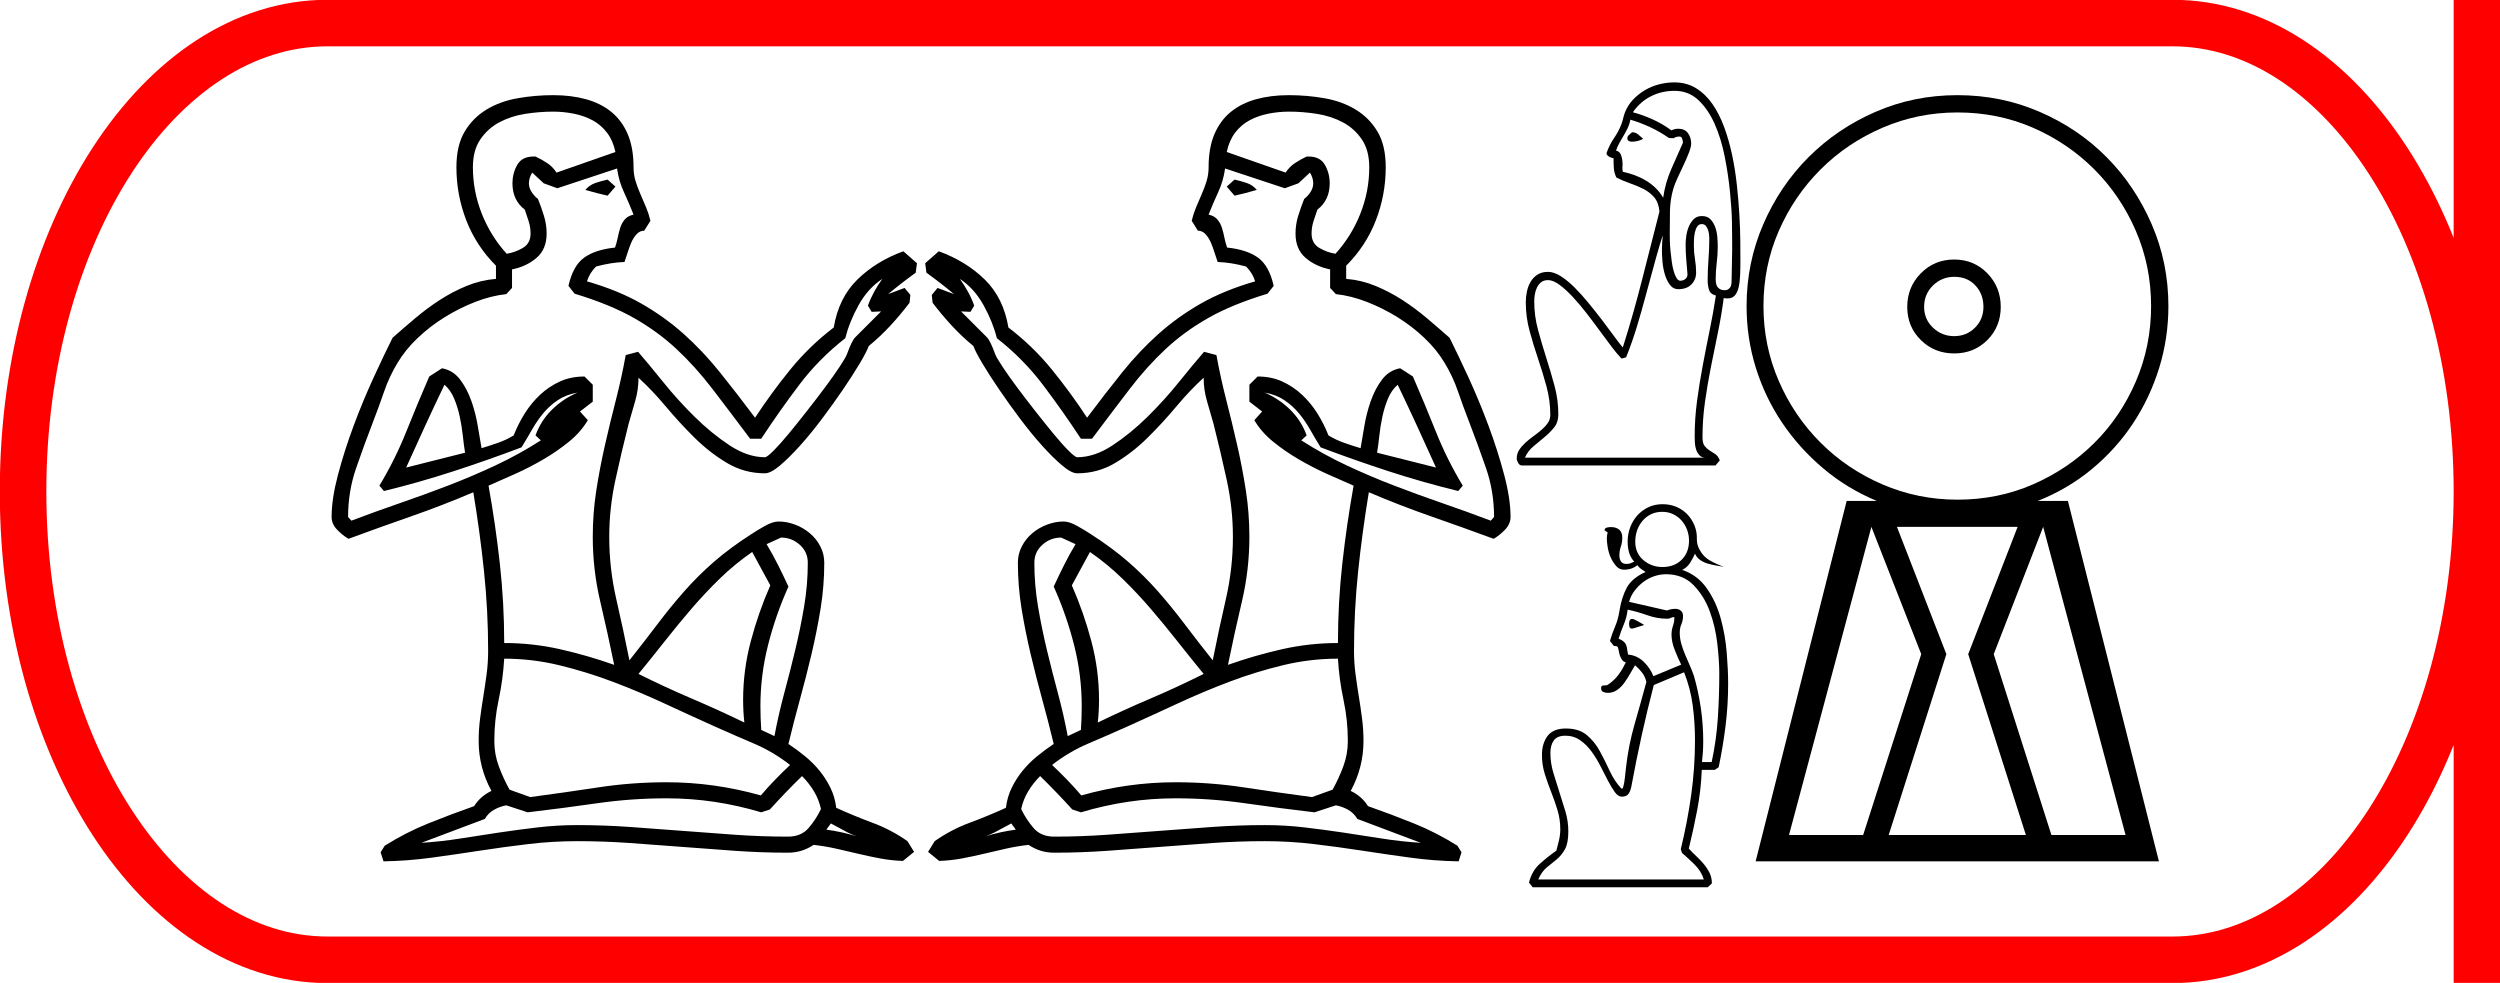
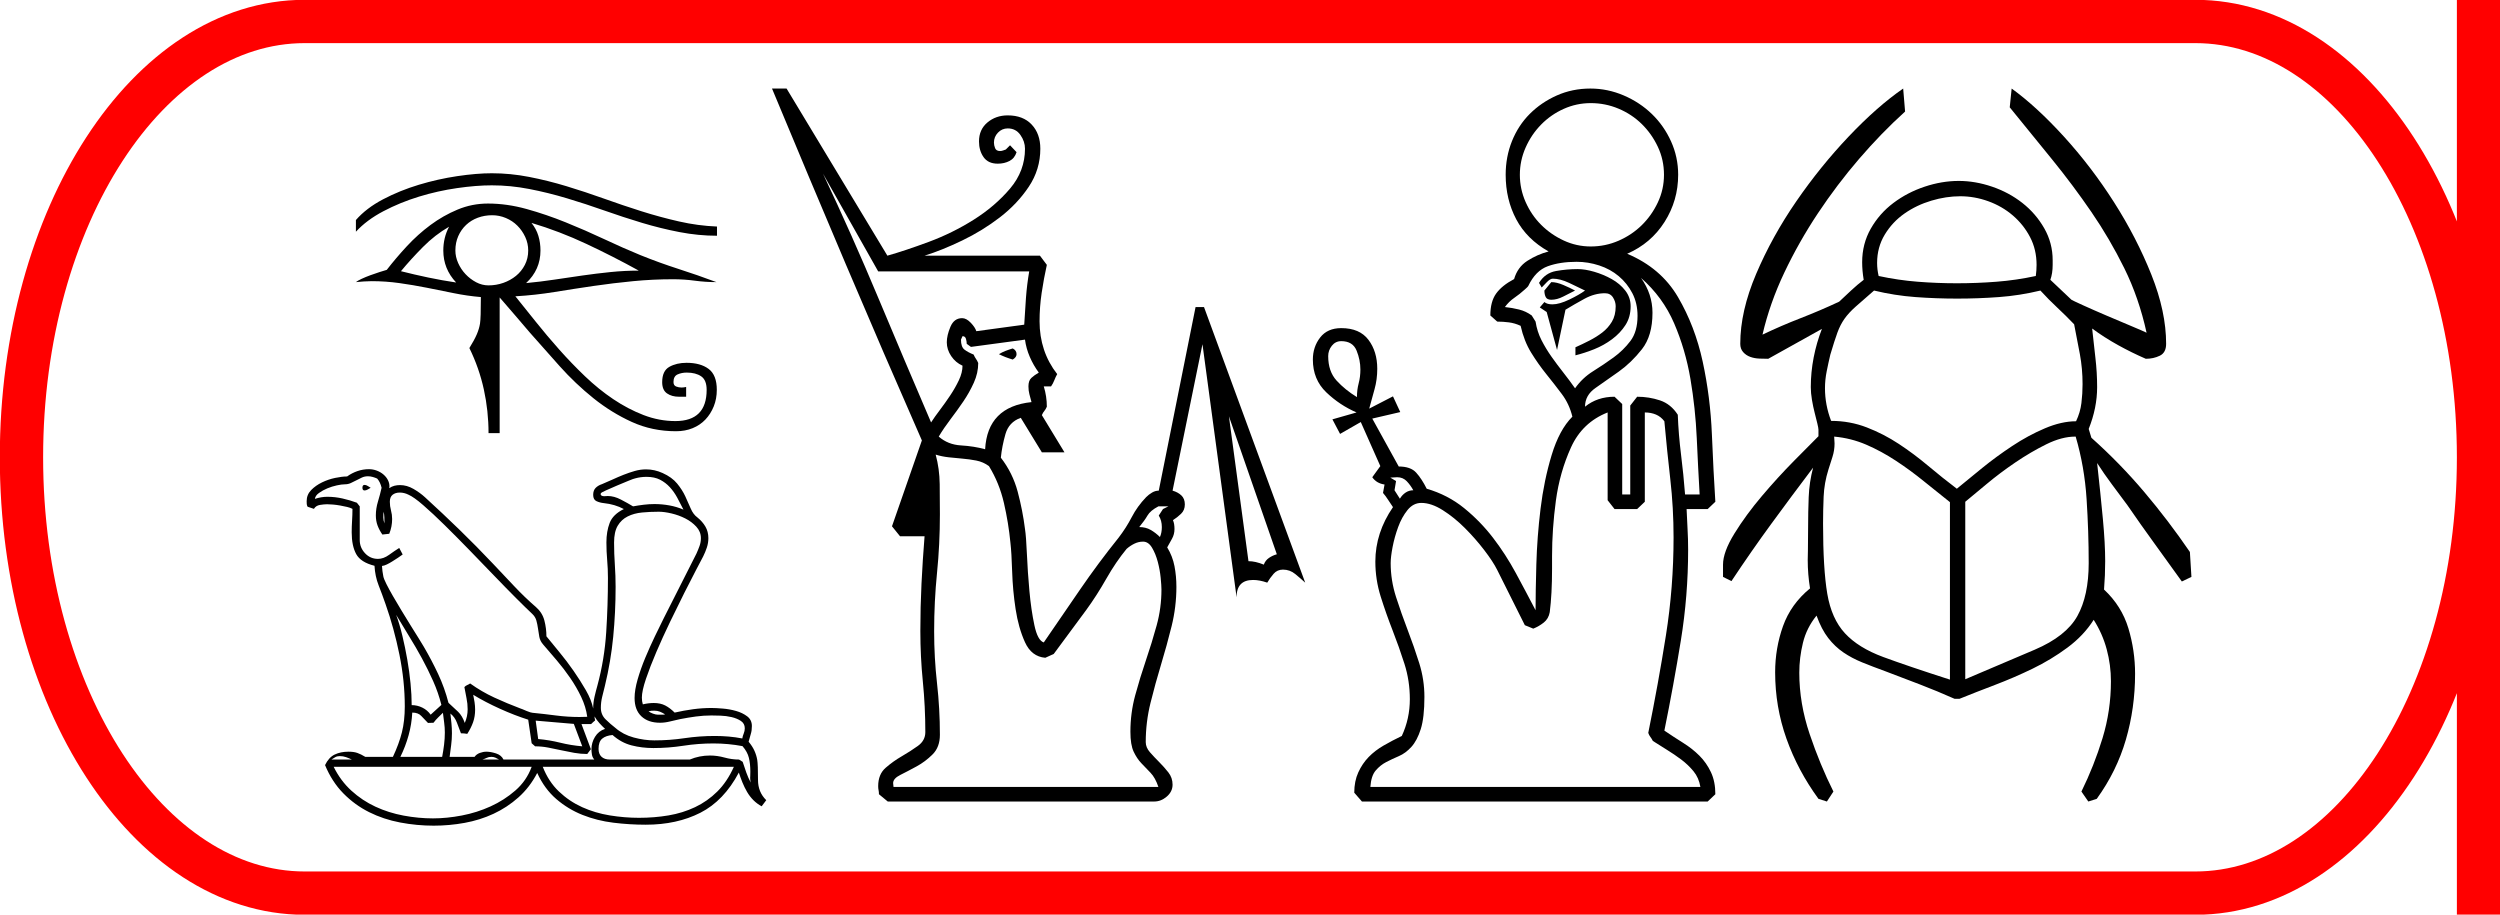
- <svg xmlns="http://www.w3.org/2000/svg" class="document" color="black" style="background: white" viewBox="0 0 6069 2386">
-   <style>.cartouche { color: red }
- .glyph { color: black }</style>
+ <svg xmlns="http://www.w3.org/2000/svg" class="document" color="black" style="background: white" viewBox="0 0 6522 2386">
+   <style>.cartouche { color: red }</style>
  <svg class="line" x="0" y="0">
-     <svg class="cartouche" viewBox="0 0 6069 2386" x="0" y="0">
-       <path stroke="currentColor" stroke-width="113" fill="none" d="M 795 56 A 739 1137 0 0 0 795 2330 h 4479 A 739 1137 0 0 0 5274 56 z M 6013 0 v 2386" />
+     <svg class="cartouche-block" viewBox="0 0 6522 2386" x="0" y="0">
+       <path class="cartouche" stroke="currentColor" stroke-width="113" fill="none" d="M 795 56 A 739 1137 0 0 0 795 2330 h 4932 A 739 1137 0 0 0 5727 56 z M 6466 0 v 2386" />
      <svg x="795" y="169">
-         <svg data-gardiner="A1" data-text="𓀀" class="glyph" x="0" y="0">
-           <g transform="translate(1441, 0) scale(-1, 1) translate(721, 0)">
-             <path fill="currentColor" d="M278 1748q15 -27 26 -56.5t11 -61.5q0 -51 -10.5 -100t-13.5 -100q-68 0 -134 16t-129.5 40t-126 53t-122.5 56q-47 21 -94 41t-88 52q19 18 36.5 36t34.5 38q113 -32 229 -32q84 0 166 12.5t165 23.5zM-333 1603q1 -14 1.5 -29t0.5 -29q0 -75 -18.5 -148t-49.5 -142 q12 -26 25 -52t28 -51l-35 -16q-26 0 -45.5 17.5t-19.5 43.5q0 54 9 107t21.5 105t26.5 104t24 105zM-292 1585q64 -31 128.5 -58.5t128.5 -59.5q-32 -39 -63.5 -79t-64.5 -78.5t-69.5 -74t-78.5 -64.5l-44 81q29 66 47.5 136t18.5 142q0 28 -3 55zM-333 896 q-44 -67 -92 -130.5t-112 -113.5q-10 -40 -32.5 -80.5t-57.5 -63.5q11 15 20 31.5t15 33.5l-9 15l-23 -1l63 63q8 8 20 41q3 8 17.5 30t35 49.5t44 57.5t44.5 55.5t37 41.5t21 16q42 0 86 -29t85 -69.5t76 -84t61 -73.5l30 8q10 55 24 109.5t26.5 109.5t21 110t8.5 112 q0 80 -18 156.5t-34 154.5q65 -23 131.5 -38t135.5 -15q0 -97 10.5 -192t27.5 -190q-30 -13 -64.5 -28.5t-68 -35t-62.5 -43t-46 -52.5l19 -21l-31 -24v-41l20 -20q33 0 59.5 12t48 32t37.5 45.5t27 53.5q18 11 38 18t40 13q4 -22 9 -53t15.5 -61t27.5 -52.5t44 -27.5l31 20 q29 67 56 134.5t65 130.5l-11 13q-86 -21 -169 -48t-165 -58q-13 -21 -25.5 -43t-27.5 -40t-35 -31.5t-48 -18.5q35 15 62 41.5t40 62.5l-13 12q53 34 109.5 60.5t115 49t118 43t117.5 42.5l8 -9q0 -62 -19.5 -118.5t-41.5 -113.5q-14 -36 -26.5 -72.5t-32.5 -69.5 q-19 -32 -49 -60.5t-65.5 -50.5t-74 -37t-75.5 -19l-14 -15v-45q-35 -7 -59.5 -28t-24.5 -59q0 -22 6.5 -43t14.5 -41q9 -7 15.5 -17t6.5 -21q0 -13 -8 -26l-28 26l-33 12l-145 -48q-4 30 -16.5 57t-23.5 55q14 3 21.5 12t11 20.5t6 24t6.5 23.5q48 5 75 24.5t38 68.5 l-15 19q-86 26 -144 59t-103.5 75.5t-86.5 96t-92 121.5h-27zM529 966q-23 -51 -46 -101t-47 -100q-15 13 -23.5 33.5t-13.5 43.5t-7.5 46.5t-5.5 41.5zM164 250q9 -14 22.5 -23t28.5 -16h5q28 0 39.5 20.5t11.5 44.5q0 41 -30 64q-5 14 -9.5 28.5t-4.5 29.5q0 24 19 35 t39 14q39 -43 60.5 -97.5t21.5 -112.5q0 -41 -18 -67.5t-46 -41.5t-62.5 -20.5t-68.5 -5.5q-25 0 -50 5t-45.5 16t-35 30t-20.5 47zM-491 1845l-11 -15q-20 11 -41 22q-10 5 -21 9q36 -11 73 -16zM-354 1796q-38 -42 -78 -81q-17 17 -29 37t-17 43q12 25 30 46t50 21 q64 0 128 -4.5t128 -9.5t128 -9.5t128 -4.5q48 0 95 5.5t94 12.5t94 14.5t95 10.5l-154 -58q-8 -14 -22 -22t-30 -11l-52 17q-85 -10 -168.5 -22t-168.5 -12q-59 0 -116 8.5t-114 25.5zM-704 1899l16 -26q40 -28 84.5 -44.5t88.5 -36.5q3 -26 14 -48.5t26.5 -41.5t35 -35 t40.5 -30q-13 -54 -28 -108.5t-28 -109.5t-22 -110t-9 -112q0 -21 9.5 -39.5t25.5 -32t36 -21t40 -7.5q14 0 33.5 11t31.5 19q53 34 92 68t72 71.5t64 78.5t69 89q15 -75 32 -149t17 -151q0 -69 -15 -138t-32 -136q-8 -28 -16 -55.5t-8 -56.5q-33 30 -66.5 70t-70 76 t-78.5 61t-92 25q-14 0 -36.5 -19t-49 -48.5t-53.5 -65.5t-50.5 -70.5t-40.5 -63t-22 -42.5q-28 -23 -52.5 -49.5t-46.5 -55.5l-2 -19l14 -17l40 15q-31 -26 -67 -52l-3 -23l33 -29q66 24 111.5 68.5t57.5 116.5q59 45 105 101.5t86 117.5q45 -60 86 -111t87.5 -92.5 t102.5 -73.5t132 -54q-6 -20 -22 -36q-37 -10 -69 -11q-3 -8 -7 -21t-9 -25t-13 -21t-19 -9l-15 -24q4 -17 10.5 -32.5t13.5 -31.5t12 -32t5 -34q0 -47 14 -80t39.5 -54t61.5 -31t80 -10t86.5 7.5t75.5 27.5t53 53.5t20 86.5q0 67 -24 129t-72 110v32q37 3 71 17t65 34 t60 44.5t55 47.5q20 40 46 96.5t48.5 117t38 119t15.5 102.5q0 17 -13.5 31t-27.5 22q-76 -28 -152 -54.5t-151 -58.5q-16 96 -26 192t-10 193q0 28 3.5 55t8 54.5t8 54.5t3.5 55q0 64 -31 121q27 13 42 37q57 20 111.5 42t105.5 54l10 16l-7 22q-59 -1 -117.5 -9t-117 -17 t-117.5 -16t-118 -7q-64 0 -128 4.5t-128 9.5t-128 9.5t-128 4.5q-34 0 -62 -19q-27 3 -54 9t-54 12.5t-54 11.5t-55 6zM21 284l19 -17q14 3 29 8t25 17q-14 4 -27 7.5t-27 6.5z" id="A1" />
-           </g>
-         </svg>
-         <svg data-gardiner="A1" data-text="𓀀" class="glyph" x="1441" y="0">
-           <g transform="translate(721, 0)">
-             <use href="#A1" />
-           </g>
-         </svg>
-         <svg class="subdivision" viewBox="0 0 1106 4096" width="553" height="2048" x="2882" y="0">
-           <svg data-gardiner="B1" data-text="𓁐" class="glyph" x="0" y="0">
-             <g transform="translate(553, 0)">
-               <path fill="currentColor" d="M-34 1403q-19 -19 -46 -54.5t-58 -78t-65 -86.5t-67.5 -80t-64.5 -59t-56 -23q-20 0 -33 10t-20.5 25.5t-10.5 33.5t-3 34q0 71 18.5 139t40 135.5t40 135.5t18.5 139q0 38 -20.5 63.5t-47.5 47.5t-54 45t-40 54h875q-17 0 -27 -11q-11 -11 -16.5 -27t-6.5 -34t-1 -31 q0 -87 11.5 -172.5t27.5 -171t33.5 -170.5t30.5 -170q-27 -7 -33.5 -28.5t-6.5 -44.5q0 -51 4 -102.5t4 -102.5q0 -9 -1.5 -20.5t-5.5 -22.5t-11 -18.5t-19 -7.5q-14 0 -22 12.5t-11.5 30t-4 35t-0.5 27.5q0 33 5.5 65.5t5.5 65.5t-22.5 56.5t-63.5 23.5q-26 0 -42 -22 t-24.5 -52t-11 -61.5t-2.5 -50.5t1 -38t3 -38q-24 73 -84 298q-20 75 -42.5 149t-51.5 146zM-28 496q29 6 57.5 16.5t54.5 26t47.5 36.5t36.5 47q10 -71 38.5 -137t57.5 -130q0 -8 -3.5 -19t-13.5 -11q-17 0 -28 8l-23 -1q-43 -30 -90 -52t-97 -37q-4 21 -12.5 39.5 t-40.5 72.5q-10 18 -17 38q16 4 22 16.5t8 26.5t2 27q0 3 -0.5 6t-0.5 6q0 12 2 21zM503 878v-42q0 -35 -1 -95.5t-9.5 -146.5t-26 -173.5t-49 -158t-79 -115t-115.5 -44.5q-62 0 -114.5 26.5t-87.5 77.5q51 14 98 35.5t89 52.5q16 -8 33 -8q32 0 47.5 21.5t15.5 50.5 q0 16 -11 44.5t-26 60t-29 62t-20 50.5q-16 54 -17 110.5t-1 112.5q0 12 0.5 33.5t3 46.5t6 51.5t9.5 47.5t14 34t18 13h2q15 -1 24 -9.5t9 -20.5v-2q-3 -37 -6 -72.5t-3 -72.5q0 -18 3.5 -42t12.5 -45t24 -35.5t39 -14.5q27 0 42 16t23 38.5t10 48t2 45.5q0 40 -5 79.5 t-5 79.5q0 6 1 15t5 17.5t13.5 14.5t25.5 6q12 0 21.5 -9t10.5 -29zM-518 1922q-11 0 -18 -12.5t-7 -21.5q0 -23 12 -41.5t30 -35t39.5 -32t39.5 -31t30 -33t12 -38.5q0 -71 -18.5 -139t-41 -134.5t-41 -134.5t-18.5 -139q0 -26 5.5 -52.5t18 -47.5t33 -34.5t51.5 -13.5 q29 0 62 21t67 55t68 75.5t65 82t57 76.5t44 57q52 -164 93.5 -328.5t84.5 -331.5q-4 -44 -25.5 -69t-52 -40.5t-65.5 -27.5t-66 -28q-11 -22 -12.5 -46t-1.5 -48q-14 -2 -24 -9t-10 -14q0 -3 2 -7q13 -36 34.5 -67.5t35.5 -66.5q5 -14 8.5 -28.5t8.5 -28.5q14 -36 39.5 -63 t57.5 -46t69 -28.5t74 -9.5q60 0 106 28.5t79.5 77t57 112.5t38.5 135.5t23 146t12 143t4.5 128t0.5 100.5q0 36 -1.5 68.5t-7.5 57t-18.5 38.5t-35.5 14q-4 0 -8.5 -0.5t-9.5 -1.5q-11 85 -28.5 169t-34 167.5t-28.5 168t-12 171.5q0 29 10 42t23.5 21.5t28 18t22.5 30.5 l-21 25h-940zM17 304q17 0 30 11t24 21q-26 14 -55 14q-8 0 -15 -3.5t-7 -13.5q0 -3 1 -5.5t2 -5.5z" id="B1" />
+         <svg class="subdivision" viewBox="0 0 2418 4096" width="1209" height="2048" x="0" y="0">
+           <svg data-gardiner="D10" data-text="𓂀" class="glyph" x="257" y="0">
+             <g transform="translate(952, 0)">
+               <path fill="currentColor" d="M-486 969q0 -67 30 -124q-73 42 -136 105.5t-115 126.5q71 18 142.5 33t145.5 26q-67 -71 -67 -167zM-250 1151q40 0 77 -13t66 -36.5t46.5 -57.5t17.5 -75q0 -37 -15.5 -70.5t-41 -59t-60 -40t-71.5 -14.5q-40 0 -75 13t-61 37.5t-41 58.5t-15 75q0 33 14.5 65.5 t38.5 58t55 42t65 16.5zM21 969q0 100 -75 170q75 -7 147.5 -18t146 -21.5t147 -18t147.5 -7.5q-134 -74 -273.5 -139.5t-286.5 -109.5q25 31 36 67.5t11 76.5zM-250 1922q0 -116 -24.5 -228t-75.5 -216q26 -42 38.5 -71t17 -56.5t4.5 -138.5q-71 -6 -142 -20.5 t-141.5 -28.5t-142 -24t-144.5 -10q-20 0 -40.5 1.5t-41.5 3.5q10 -8 30.5 -17.5t45 -18.5t48 -16.5t37.5 -11.5q48 -62 105 -123.5t123 -110.5t141.5 -80.5t158.5 -31.5q99 0 201.5 28.5t204 69.5t200.5 87.5t189 83.5q99 40 198.5 72t198.5 69q-57 0 -113 -7.5t-113 -7.5 q-105 0 -208.5 10t-206.5 25q-102 15 -203.5 31.5t-204.5 22.5q50 62 107.5 134t121.5 144t134.5 139.5t147 119t158 83t166.5 31.5q163 0 163 -163q0 -51 -28.5 -70.5t-75.5 -19.5q-26 0 -47.5 9.5t-21.5 39.5q0 18 13.5 23.5t28.5 5.5q11 0 24 -3v51h-37q-38 0 -63 -17.5 t-25 -58.5q0 -59 37.5 -80t89.5 -21q73 0 115.5 32t42.5 109q0 47 -16 86.5t-43.5 68.5t-66.5 45t-87 16q-124 0 -230.5 -48.5t-200.5 -124t-175.5 -166.5t-154.5 -174q-40 -47 -79.5 -93t-79.5 -92v708h-58zM-942 810q54 -62 141.5 -108t187 -76t200.5 -45t180 -15 q97 0 194.5 19t195 48.5t195 64.5t195.5 66t197 53.5t198 26.5v48q-97 0 -195.5 -19t-196.5 -48.5t-195.5 -64t-196 -64t-196.5 -48.5t-195 -19q-81 0 -181.5 14.5t-198.5 44.5t-185.5 76t-143.5 107v-61z" id="D10" />
            </g>
          </svg>
-           <svg data-gardiner="C1" data-text="𓁚" class="glyph" x="59.5" y="2048">
-             <g transform="translate(494, 0)">
-               <path fill="currentColor" d="M253 1737q32 -131 50.5 -262.5t18.5 -267.5q0 -85 -11 -168t-42 -161l-147 62q-32 123 -59 245.5t-50 247.5q-4 21 -13.5 35t-33.5 14q-17 0 -33 -22t-33 -54.5t-36.5 -71t-43.5 -71.5t-55.5 -55t-71.5 -22t-56.5 23t-16.5 60q0 49 14 96t29.5 94.5t29.5 94.5t14 97 q0 57 -16.5 86.5t-40 49t-48 39t-41.5 58.5h804q-13 -41 -44 -71.5t-62 -57.5zM-3 792q44 4 76 35t47 70l135 -56q-15 -30 -31 -70.5t-16 -74.5q0 -23 7 -43t7 -43q-10 0 -17.5 4t-17.5 4q-49 0 -96.5 -17t-95.5 -27q-4 37 -18.5 71.5t-25.5 69.5q17 7 25 14t11.5 16t5 20.5 t4.5 26.5zM403 1314q23 -107 30 -214t7 -215q0 -61 -9.5 -145t-37 -158.5t-79 -127t-133.5 -52.5q-29 0 -58 10t-53 28.5t-42 42.5t-26 53l184 42q19 -8 41 -8q15 0 26 9t11 25q0 22 -8 40.5t-8 40.5q0 28 7.5 54.5t18.5 52.5t22.5 52t20.5 52q22 77 33.5 156.5t11.5 159.5 q0 27 -1.5 51.5t-4.5 50.5h47zM32 244q0 56 39.5 89.5t92.5 33.5q58 0 93.5 -35.5t35.5 -92.5q0 -28 -9.5 -53t-26.5 -44.5t-41 -31t-53 -11.5q-30 0 -54 11.5t-41.5 32t-26.5 46.5t-9 55zM-466 1922l-18 -23q14 -56 51.5 -90t81.5 -65q7 -26 13 -51.5t6 -52.5 q0 -48 -13.5 -92.5t-30.5 -87.5t-31 -87.5t-14 -92.5q0 -57 27.5 -93t88.5 -36q64 0 102 32t63 78t48 96t57 86l7 -2q7 -24 9.5 -49.5t5.5 -50.5q12 -107 41.5 -210t57.5 -206q-6 -26 -21 -45.5t-34 -35.5q-11 18 -24 41t-28 44t-35 35t-45 14q-12 0 -22.5 -4.5t-10.5 -19.5 q0 -11 11 -12t18 -1q32 -20 54 -49t37 -63q-10 -1 -17 -10t-11 -20.5t-6 -23.5t-5 -20l-7 -4l-12 -1l-19 -24q11 -37 25.5 -71t20.5 -74q11 -68 36 -114t91 -76q-11 -7 -21.5 -14.5t-18.5 -18.5q-26 22 -65 22q-22 0 -37.5 -17.5t-26 -40.5t-15 -49t-4.5 -43t4 -31l-15 -10 q0 -11 11 -13.5t19 -2.5q26 0 41 12.5t15 39.5q0 23 -7 43t-7 43q0 18 8 29.5t27 11.5q11 0 20 -3.5t17 -7.5q-18 -20 -25 -44.5t-7 -52.5q0 -37 12.5 -70t34.5 -57.5t53 -39.5t69 -15q54 0 95.5 28t61.5 79q10 27 10 54v9q0 28 14 52q18 34 50.5 52t66.5 30 q-18 -3 -38.5 -6.5t-40.5 -9.5t-36.5 -17.5t-24.5 -30.5q-10 23 -24 45t-38 34q74 25 119 89t67.5 145t29.5 166.5t7 151.5q0 103 -12.5 204.5t-33.5 201.5l-19 13h-63q-4 99 -22 193.5t-41 188.5q16 18 36 36.5t37 39t28 43t11 50.5l-20 19h-850zM17 666q-11 0 -13 -8 t-2 -17q0 -8 3 -15t12 -7q8 0 29 12t29 17q-3 2 -12 4.5t-18 5.5t-17 5.5t-11 2.5z" id="C1" />
+           <svg data-gardiner="G16" data-text="𓅒" class="glyph" x="0" y="2048">
+             <g transform="translate(1209, 0)">
+               <path fill="currentColor" d="M-1070 1577h107q-15 -7 -30.5 -12.5t-32.5 -5.5q-14 0 -23.5 5.5t-20.5 12.5zM-492 1563q6 -31 10 -63.5t4 -63.5q0 -26 -3.5 -51.5t-6.5 -51.5q-12 12 -25 24.5t-24 27.5l-29 1q-19 -19 -35 -36.5t-47 -17.5q-3 60 -19 118t-43 113h218zM-282 1577h87q-10 -6 -19.5 -10 t-20.5 -4q-14 0 -24 5t-23 9zM-323 1563q10 -14 27.5 -20.5t34.5 -6.5q22 0 50 9t39 32h474q-10 -11 -12.5 -25.5t-2.5 -28.5q0 -34 18.5 -64.5t52.5 -41.5q-15 -14 -29.5 -30t-25.5 -35q0 7 3 21q-5 4 -10 8.5t-11 10.5h-50l49 131l-19 25q-34 0 -68 -6t-68 -13.5t-68 -14 t-68 -6.5l-18 -16l-18 -123q-70 -22 -147.5 -57t-139.5 -73q4 19 7 38.5t3 39.5q0 35 -10.5 65t-30.5 61q-17 -3 -33 -3q-10 -26 -21 -55.5t-34 -47.5q3 26 5.5 51.5t2.5 51.5q0 31 -4 61.5t-8 61.5h130zM9 1470q58 5 114.5 19t115.5 19l-44 -117l-199 -17zM634 1343h26 q6 0 11 -2q-15 -9 -27.5 -14t-28.5 -5q-8 0 -15.5 0.5t-14.5 2.5q8 7 23 12.5t26 5.5zM-496 1292q-16 -64 -43 -124.5t-58.5 -118.5t-66.5 -114.5t-68 -112.5q18 49 32.5 109.5t25.5 123.5t17 124.5t6 113.5q29 0 55.5 13t43.5 37zM-922 432q0 39 27.5 68.5t67.5 29.5 q29 0 58 -21t53 -36l18 34q-9 7 -23.5 16.5t-29.5 19t-29.5 16.5t-25.5 8q1 14 2.5 27t4.5 27q2 12 16 40t34.5 63.5t45 76t47.5 77.5t41.5 66.5t26.5 43.5q41 70 75 142.5t54 150.5q29 26 50.5 47t34.5 58q15 -34 15 -71q0 -30 -6 -58.5t-11 -57.5q6 -7 14.5 -10.5 t15.5 -8.5q60 43 126 73.5t135 56.5q4 1 13.5 5t20 8.5t19 7t11.5 2.5q61 6 122 14t123 8q11 0 20.5 -0.5t20.5 -0.5q-7 -52 -31.5 -103.5t-57.5 -99.5t-70.5 -92t-69.5 -81q-17 -19 -21 -41t-7 -44t-8.5 -41.5t-21.5 -34.5q-30 -28 -82.5 -80.5t-115 -117.5t-130.5 -135 t-129.5 -130.5t-111 -103.5t-77.5 -55q-22 -11 -45 -11t-37.5 11.5t-14.5 36.5q0 23 6 45t6 45q0 40 -15 77l-36 4q-16 -23 -25 -47t-9 -53q0 -36 11 -72t19 -72q-7 -30 -23 -48q-11 -5 -23.5 -8.5t-24.5 -3.5q-18 0 -32.5 7t-29 14.5t-28.5 14t-32 6.5q-15 0 -40.5 5.5 t-49.5 15.5t-43.5 24t-21.5 31q33 -11 65 -11q40 0 79.5 9t74.5 22l15 19v176zM835 502q9 -20 16 -39.5t7 -40.5q0 -34 -24 -60t-57.5 -43t-71.5 -26t-67 -9q-45 0 -87 4t-75 20.5t-52 48.5t-19 88q0 58 4 115.5t4 115.5q0 132 -12.5 260.5t-43.5 256.5q-7 28 -14 56.5 t-7 57.5q0 36 25 60.5t51 44.5q40 35 95.5 50t107.5 15q80 0 157.5 -11.5t158.5 -11.5q36 0 71.5 3t71.5 10q2 -13 7.5 -26t5.5 -27q0 -25 -20.5 -38.5t-48.5 -20t-57.5 -7.5t-47.5 -1q-41 0 -81.5 5.5t-81.5 13.5q-24 5 -52 12t-53 7q-62 0 -97.5 -33.5t-35.5 -95.5 q0 -42 16 -97.5t40 -113t50 -111.5t46 -94zM-799 314q0 15 6 31q0 -16 -0.5 -30.5t-3.5 -30.5q-2 7 -2 30zM-540 1884q72 0 150.5 -15t150 -47.5t129.5 -83t85 -123.5h-1033q36 73 92.5 124.5t125.5 83.5t147 46.5t153 14.5zM535 1881q80 0 154 -12.5t138.5 -43t116 -81.5 t86.5 -129h-997q30 77 84 128.5t121.5 82t144.5 43t152 12.5zM800 1577q50 -21 105 -21q38 0 76 10.5t76 10.5l19 12q9 28 19 56t23 52q-3 -13 -3 -25q0 -2 0.5 -9.5t0.5 -22.5q0 -40 -7.5 -71.5t-33.5 -61.5q-37 -7 -75 -10.5t-77 -3.5q-79 0 -156.5 12t-156.5 12 q-60 0 -114 -14t-99 -54q-35 3 -54 19t-19 53q0 27 15.5 41.5t43.5 14.5h417zM335 195q4 8 19 8q6 0 10.5 -0.5t7.5 -0.5q33 0 68.5 18.5t63.5 35.5q27 -5 55.5 -8.5t56.5 -3.5q39 0 77.5 7t73.5 22q-16 -32 -32.5 -62.5t-38.5 -54.5t-51 -39t-71 -15q-30 0 -59 8 q-7 1 -36 13t-60 25t-56 24.5t-27 14.5zM-749 1563q32 -68 47 -128t15 -135q0 -133 -28 -270.5t-72 -262.5q-18 -52 -36.5 -99t-21.5 -102q-72 -18 -95.5 -61t-23.5 -113q0 -31 2 -61.5t2 -61.5q-11 -6 -28 -10t-36.5 -7.5t-37.5 -5t-30 -1.5q-16 0 -37.5 3.5t-31.5 20.5 l-33 -11q-4 -7 -4.5 -14.5t-0.5 -14.5q0 -34 23.5 -58t56.5 -40t69 -23.5t62 -7.5q25 -18 54 -28t60 -10q21 0 41 7.5t35 20.5t23 29t8 32q0 5 -1 10q13 -9 27 -12.5t29 -3.5q36 0 70.5 20t60.5 44q92 84 180.5 170t173.5 176q55 58 110 116.5t115 110.5q33 29 43.5 70 t10.5 82q29 36 67.5 82.5t74 97.5t64.5 101.5t38 95.5q0 -31 7 -61.5t15 -58.5q37 -137 46 -278.5t9 -282.5q0 -48 -4 -93.5t-4 -92.5q0 -57 17 -101.5t74 -72.5q-47 -25 -105 -31q-20 -2 -37.5 -10t-17.5 -33q0 -23 12.5 -36t33.5 -20q27 -11 55 -24t57 -24.5t58.5 -20 t59.5 -8.5q44 0 86 19q49 22 76 55t42.5 66.5t28.5 64t35 46.5q26 21 41.5 47.5t15.5 60.5q0 25 -8 49t-19 46q-9 17 -36.5 69.5t-62.5 122t-74 150.5t-71.5 157t-54 139.5t-21.5 98.5q0 19 5 35q30 -7 57 -7q35 0 60 13t49 37q48 -11 96 -17.5t96 -6.5q23 0 59 3t69.5 12.5 t58 28t24.5 50.5q0 24 -5.5 41t-11.5 41q20 24 30.5 47.5t14.5 47.5t4 105q0 63 43 105l-24 32q-24 -13 -43 -32t-33 -43t-24.5 -50t-18.5 -51q-78 147 -200.5 209.5t-285.5 62.5q-84 0 -169 -10.5t-160.5 -40.5t-137 -83t-99.5 -136q-39 75 -98 127.5t-130 85.5t-151 47.5 t-161 14.5q-88 0 -175 -16.5t-162 -54t-134.5 -98t-95.5 -147.5q19 -40 50 -55t72 -15q28 0 46.5 6.5t41.5 20.5h144zM-897 173q-11 0 -11 -14q0 -15 11 -15q8 0 16.5 5.5t15.5 9.5q-7 4 -15.5 9t-16.5 5z" id="G16" />
            </g>
          </svg>
        </svg>
-         <svg data-gardiner="N7" data-text="𓇵" class="glyph" x="3435" y="0">
-           <g transform="translate(522, 0)">
-             <path fill="currentColor" d="M-490 1922l221 -875h73q-72 -30 -130 -79t-99.5 -110.5t-64 -133.5t-22.5 -150q0 -105 40.5 -198.5t110 -163t162.5 -110t199 -40.5t199.5 40.5t162.5 110t109.5 163t40.5 198.5q0 78 -22.5 150.5t-63.5 134.5t-99.5 110.5t-131.5 77.5h73l221 875h-979zM0 1044 q98 0 183 -37t149 -100.5t101 -149.5t37 -183t-37 -182.5t-101 -149.5t-149 -101t-183 -37q-96 0 -182 37t-150.5 101.5t-101.5 149.5t-37 182q0 96 37 181.5t101.5 150t150.5 101.5t182 37zM-167 1858h333l-140 -439l120 -309h-293l120 309zM-229 1858l141 -439l-121 -309 l-200 748h180zM228 1858h180l-200 -748l-120 309zM-8 689q-48 0 -81 -32.5t-33 -80.5t33 -81.5t81 -33.5t80.5 33.5t32.5 81.5t-32.5 80.5t-80.5 32.5zM-8 647q30 0 50.5 -20.5t20.5 -50.5q0 -31 -19.5 -52t-51.5 -21q-30 0 -51.5 21t-21.5 52q0 30 21.5 50.5t51.5 20.5z " id="N7" />
+         <svg data-gardiner="A46" data-text="𓀷" class="glyph" x="1209" y="0">
+           <g transform="translate(1411, 0) scale(-1, 1) translate(706, 0)">
+             <path fill="currentColor" d="M-302 1922q-18 0 -33 -13t-15 -31t11 -32t24 -27t24 -25.5t11 -26.5q0 -52 -12.5 -102.5t-27.5 -100t-27.5 -100t-12.5 -102.5q0 -28 5 -54t19 -49q-6 -11 -12.5 -22.5t-6.5 -25.5t4 -23q-11 -7 -21 -16.5t-10 -24.5t9 -23.5t23 -12.5l-78 -382l-89 660q0 -45 -43 -45 q-17 0 -37 7q-7 -12 -16.5 -23t-24.5 -11q-18 0 -32 11.5t-26 22.5l264 -719h22l96 479q9 0 17.5 5t15.5 12q23 24 37.5 52t34.5 54q53 66 100 134.5t95 138.5q16 -5 24.5 -45t13 -89.5t6.5 -96t5 -65.5q6 -48 19 -97t44 -89q-3 -30 -12 -61.5t-40 -42.5l-55 90h-59l59 -97 q-3 -7 -6.5 -11t-6.5 -11q0 -27 8 -53h-19q-5 -7 -8.5 -16t-7.5 -16q46 -59 46 -138q0 -37 -5.5 -74t-13.5 -73l18 -24h301q-45 -14 -98 -39.5t-98.5 -60.5t-75.5 -80t-30 -99q0 -39 22.5 -63t62.5 -24q31 0 53 18.5t22 49.5q0 24 -12 41t-37 17q-17 0 -30.5 -7t-18.5 -23 l17 -18l11 11q3 1 7 2.5t8 1.5q10 0 13 -7.5t3 -14.5q0 -15 -10.5 -26t-25.5 -11q-21 0 -33 17t-12 36q0 58 39 104t94.5 81t117.5 58t108 36l263 -436h38q-96 231 -193 459.5t-198 458.5l78 224l-21 26h-64q5 62 8 123.5t3 123.5q0 67 -6.5 132t-6.5 132q0 22 19.5 36 t42 27t42 30t19.5 48q0 6 -1 10.5t-1 10.5l-23 19h-695zM-40 1537l-85 -115q-27 -37 -52 -81t-53 -78q-9 -8 -20 -13.5t-23 -5.5q-14 0 -23.5 16t-15 37t-7.5 41.5t-2 30.5q0 48 12.5 93.5t28 91t28 91.5t12.5 95q0 34 -8.5 52t-20 30t-24 25t-20.5 37h691q0 -3 0.5 -5 t0.5 -5q0 -12 -19 -21.5t-42 -22t-42 -31.5t-19 -51q0 -68 7.5 -134.5t7.5 -135.5q0 -78 -7.5 -152.5t-7.5 -152.5q0 -39 0.5 -79t10.5 -77q-16 5 -34 7t-36 3.5t-36 5t-33 14.5q-27 44 -39 96t-17 104q-3 26 -4.5 75t-9 98t-24.5 86.5t-53 40.5zM24 539q6 35 8.5 69.5 t4.5 69.5l125 17q3 -10 14.5 -22t22.5 -12q21 0 30.5 22.5t9.5 40.5q0 19 -11.5 36t-29.5 25q0 18 9.5 38t22.5 39.5t27 38t23 32.5q70 -163 138 -325.5t144 -323.5l-144 255h-394zM35 717q-3 23 -12.5 45t-23.5 41q12 7 19.5 14t7.5 22q0 11 -2.5 20.5t-5.5 20.5 q115 12 121 123q29 -8 63 -10t58 -23q-13 -22 -30.5 -45t-33.5 -46.5t-27.5 -49t-11.5 -51.5q3 -7 6 -11t6 -11q15 -6 24 -13t9 -26l-4 -9q-7 0 -9 7t-2 13l-11 8zM-622 1277q11 3 20.5 9.5t13.5 17.5q22 -9 40 -9l51 -378zM-314 1176q-8 13 -8 30q0 15 5 26 q11 -11 24 -18.5t30 -7.5q-14 -17 -21.5 -30t-28.5 -24h-26l14 7zM67 769q-10 -6 -10 -14q0 -10 10 -15q10 3 19 6.5t17 8.5q-8 4 -17 7.5t-19 6.5z" id="A46" />
+           </g>
+         </svg>
+         <svg data-gardiner="C2" data-text="𓁛" class="glyph" x="2620" y="0">
+           <g transform="translate(535, 0)">
+             <path fill="currentColor" d="M-44 1318q-11 -22 -34 -52t-50.5 -57.5t-57.5 -46.5t-56 -19q-21 0 -36 18.5t-24.5 44.5t-14.5 52t-5 42q0 45 14 88.5t30.5 86.5t30 86t13.5 88q0 54 -9.5 84t-24.5 46.5t-32.5 24t-33 15.5t-27.5 22t-14 43h861q-4 -24 -18 -41t-32 -30.5t-37.5 -25.5t-36.5 -23 q-3 -6 -6.5 -10.5t-5.5 -10.5q26 -128 46 -254t20 -256q0 -77 -8.5 -151.5t-15.5 -151.5q-9 -12 -22 -17.5t-29 -5.5v233l-20 19h-59l-18 -23v-229q-66 26 -95.5 91t-39.5 139t-10 145v33q0 66 -6 113q-3 17 -15.5 27t-27.5 16l-22 -9zM-312 1110l14 22q6 -10 15 -16t20 -6 q-7 -13 -17 -23.5t-25 -10.5q-4 0 -9 0.5t-9 0.5l15 9zM-485 760q0 40 22 64t53 43q0 -19 4.5 -36t4.5 -36q0 -25 -10 -49.5t-40 -24.5q-15 0 -24.5 12t-9.5 27zM159 844q19 -27 47 -44.5t53.5 -36t44 -43t18.5 -65.5q0 -33 -13.5 -59t-35.5 -44.5t-51 -28t-59 -9.5 q-43 0 -75 11.5t-51 51.5q-2 3 -4.5 5t-5.5 5q-12 11 -26.5 21t-24.5 24q19 2 37 6.5t33 15.5l10 16q4 26 15.5 48.5t26 43t31 41.5t30.5 41zM282 1121h21v-232l18 -23q31 0 59.5 9.5t46.5 37.5q2 52 8.5 104t10.5 104h38q-4 -69 -7.5 -147t-16.5 -154.5t-42.5 -145 t-86.5 -118.5q30 42 30 91q0 60 -27.5 95t-60.5 58.5t-60.5 42.5t-27.5 49q32 -26 77 -26l20 19v236zM200 474q38 0 72.5 -15t60.5 -40.5t42 -59.5t16 -72q0 -39 -16 -73t-42 -59.5t-60.5 -40t-72.5 -14.5q-37 0 -70.5 15t-59 41t-40.5 60t-15 71t15 71t40.5 59.5t59 41 t70.5 15.5zM-417 1899q0 -30 10.5 -53t27 -40t39 -30t47.5 -25q21 -45 21 -96q0 -48 -14 -92t-31 -87.5t-31 -88t-14 -91.5q0 -75 46 -142q-7 -10 -13 -19.5t-13 -17.5l4 -22q-21 -3 -32 -19l21 -29l-51 -115l-54 31l-20 -38l63 -18q-44 -19 -79 -52.5t-35 -85.5 q0 -33 19 -57.5t55 -24.5q48 0 71 30.5t23 75.5q0 28 -7 53t-14 51l62 -32l19 41l-73 17l69 125q31 0 45.5 16t27.5 42q55 16 97.5 50.5t75.5 77.5t59.5 92t51.5 97q0 -48 2 -119.5t11 -145.5t29 -140t54 -100q-8 -33 -27.5 -59t-40.5 -52t-39.5 -56t-27.5 -70 q-15 -7 -30.5 -9t-30.5 -2l-18 -16q0 -36 15 -57t47 -38q9 -31 34.5 -47.5t55.5 -24.5q-57 -32 -84.5 -84t-27.5 -116q0 -47 16.5 -88t46.5 -71t70.5 -48t87.5 -18q45 0 87 18t73.5 48.5t50 71.5t18.5 87q0 67 -35.5 123t-97.5 83q88 37 132.5 113t64.5 168.5t24 190 t9 175.5l-20 19h-55q1 27 2.5 52.5t1.5 53.5q0 120 -19 237t-43 235q25 17 49 32t42.5 33.5t30 43t11.5 57.5l-20 19h-902zM97 613q-11 0 -14.5 -7t-3.5 -17l18 -22q14 0 31.5 7.5t30.5 14.5q-14 7 -30.5 15.5t-31.5 8.5zM112 744l-27 -99l-18 -12l12 -14q7 6 21 6 q18 0 44 -12.5t41 -23.5q-18 -9 -41.5 -20t-42.5 -11q-7 0 -16 9.5t-13 13.5l-7 -12q16 -26 44.5 -31t56.5 -5q19 0 43 7t45.5 19t35.5 30t14 41q0 28 -13.5 49t-35 37t-46.5 26t-49 16v-21q18 -8 36.5 -17.5t33.5 -21t25 -28t10 -40.5q0 -12 -7 -23t-21 -11 q-27 0 -53.5 14.5t-49.5 28.5z" id="C2" />
+           </g>
+         </svg>
+         <svg data-gardiner="L1" data-text="𓆣" class="glyph" x="3690" y="0">
+           <g transform="translate(621, 0)">
+             <path fill="currentColor" d="M-362 1915q-54 -74 -83.5 -157t-29.5 -173q0 -63 20.5 -120.5t70.5 -98.5q-6 -37 -6 -74q0 -3 0.5 -25t0.5 -61t1.5 -78t11.5 -77q-56 74 -109 146.5t-104 149.5l-22 -11v-32q0 -33 30 -81.5t71.5 -97.5t83.5 -91.5t64 -64.5v-17q0 -4 -3 -16.5t-7 -28t-7 -33.5t-3 -33 q0 -39 7.5 -77.5t21.5 -74.5l-140 78q-10 0 -23 -0.5t-24 -4.5t-18.5 -12.5t-7.5 -21.5q0 -85 41.5 -182.5t104.5 -189t137 -169.5t142 -125l5 60q-62 56 -120 123.5t-107.5 142t-87.5 154.5t-57 162q48 -23 99.5 -43t100.5 -43q16 -15 31.5 -29.5t32.5 -27.5q-4 -24 -4 -46 q0 -48 22.5 -87.5t59 -67t81.5 -42.5t89 -15q43 0 87 15t79 42.5t57 66t22 83.5v12q0 22 -6 39l55 52q3 2 30.5 14.5t61.5 27t65 27.5t39 17q-20 -91 -58 -168t-86 -147t-102 -136.5t-111 -136.5l5 -49q65 47 136.5 125.5t130.5 171t97.5 189t38.5 180.5q0 23 -16.5 31 t-36.5 8q-37 -16 -73 -36t-67 -43q4 38 8.5 76.5t4.5 76.5q0 54 -22 109l7 23q74 66 137.5 141t119.5 157l4 65l-25 12q-35 -49 -71 -98.5t-71 -100.5q-20 -27 -40.5 -54.5t-38.5 -55.5q9 82 15 146t6 110q0 37 -3 74q46 43 63.5 101t17.5 119q0 89 -24 171.5t-76 154.5 l-22 7l-18 -26q33 -67 55 -139t22 -149q0 -42 -11 -83t-34 -77q-26 41 -68.5 72.5t-91 55t-98.5 42.5t-92 36h-13q-45 -20 -90.5 -37.5t-90.5 -34.5q-33 -12 -60 -23t-49 -26t-39.5 -37.5t-30.5 -58.5q-26 32 -35.5 71t-9.5 78q0 80 27 160t62 150l-17 26zM-329 929 q49 0 93 17t83.5 43t77 57.5t74.5 59.5q29 -24 66 -54t78.5 -57.5t85 -46t81.5 -18.5q11 -23 14 -47.5t3 -49.5q0 -40 -7 -78t-15 -78q-22 -23 -44 -43.5t-44 -44.5q-54 13 -108 17t-109 4t-109 -4t-108 -17q-30 26 -48 42t-29 31.5t-18.5 36t-18.5 57.5q-5 21 -9.5 43.5 t-4.5 44.5q0 43 16 85zM-19 1604v-463q-33 -26 -68 -54.5t-73 -53.5t-77.5 -42t-83.5 -21q0 4 0.5 9t0.5 9q0 18 -5.5 35t-10.5 33q-11 35 -12.5 70.5t-1.5 70.5q0 118 11 183t46 103t100 62t174 59zM21 1603l181 -77q82 -35 111.5 -88t29.5 -138q0 -82 -5.5 -167 t-28.5 -163h-1q-35 0 -75.5 20t-81 47.5t-74.5 56t-56 46.5v463zM-209 517q0 17 4 34q51 11 102 15t102 4q52 0 103.5 -4t102.5 -15q1 -7 1.5 -14.5t0.5 -14.5q0 -40 -17 -72.5t-45 -56.5t-64 -37t-73 -13t-75.5 11.5t-70 33.5t-51.5 55t-20 74z" id="L1" />
          </g>
        </svg>
      </svg>
    </svg>
  </svg>
</svg>
